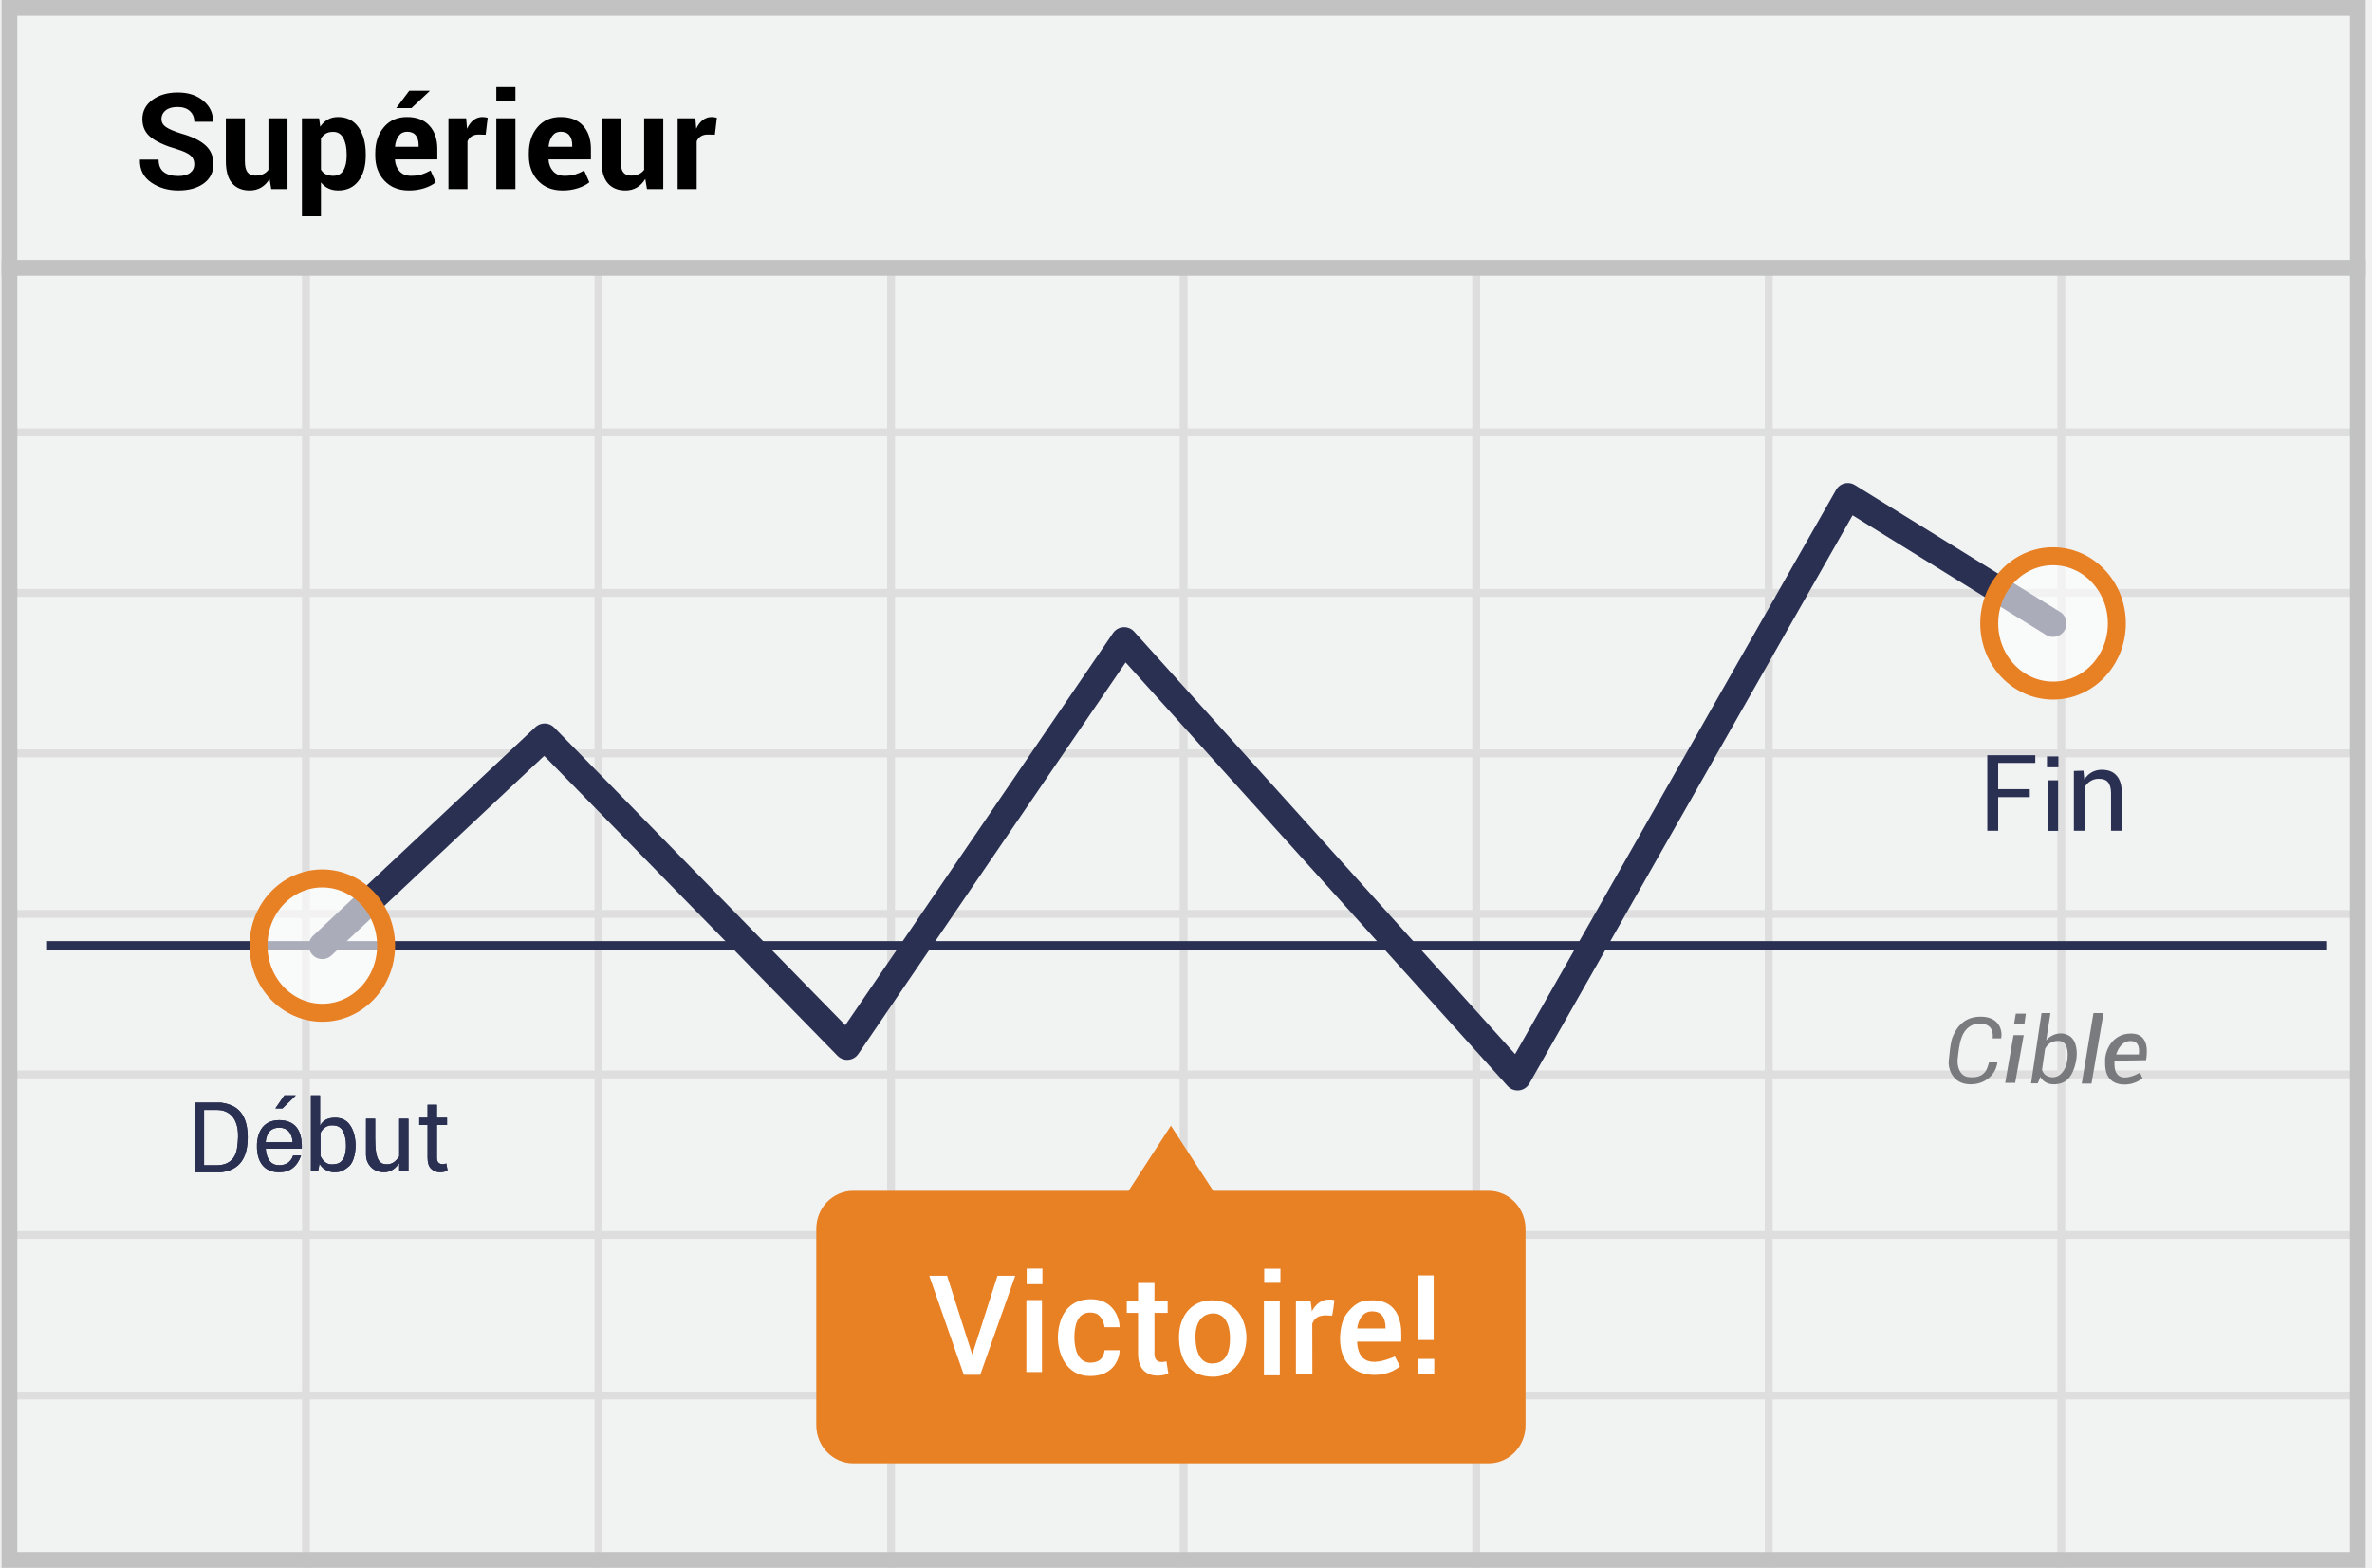
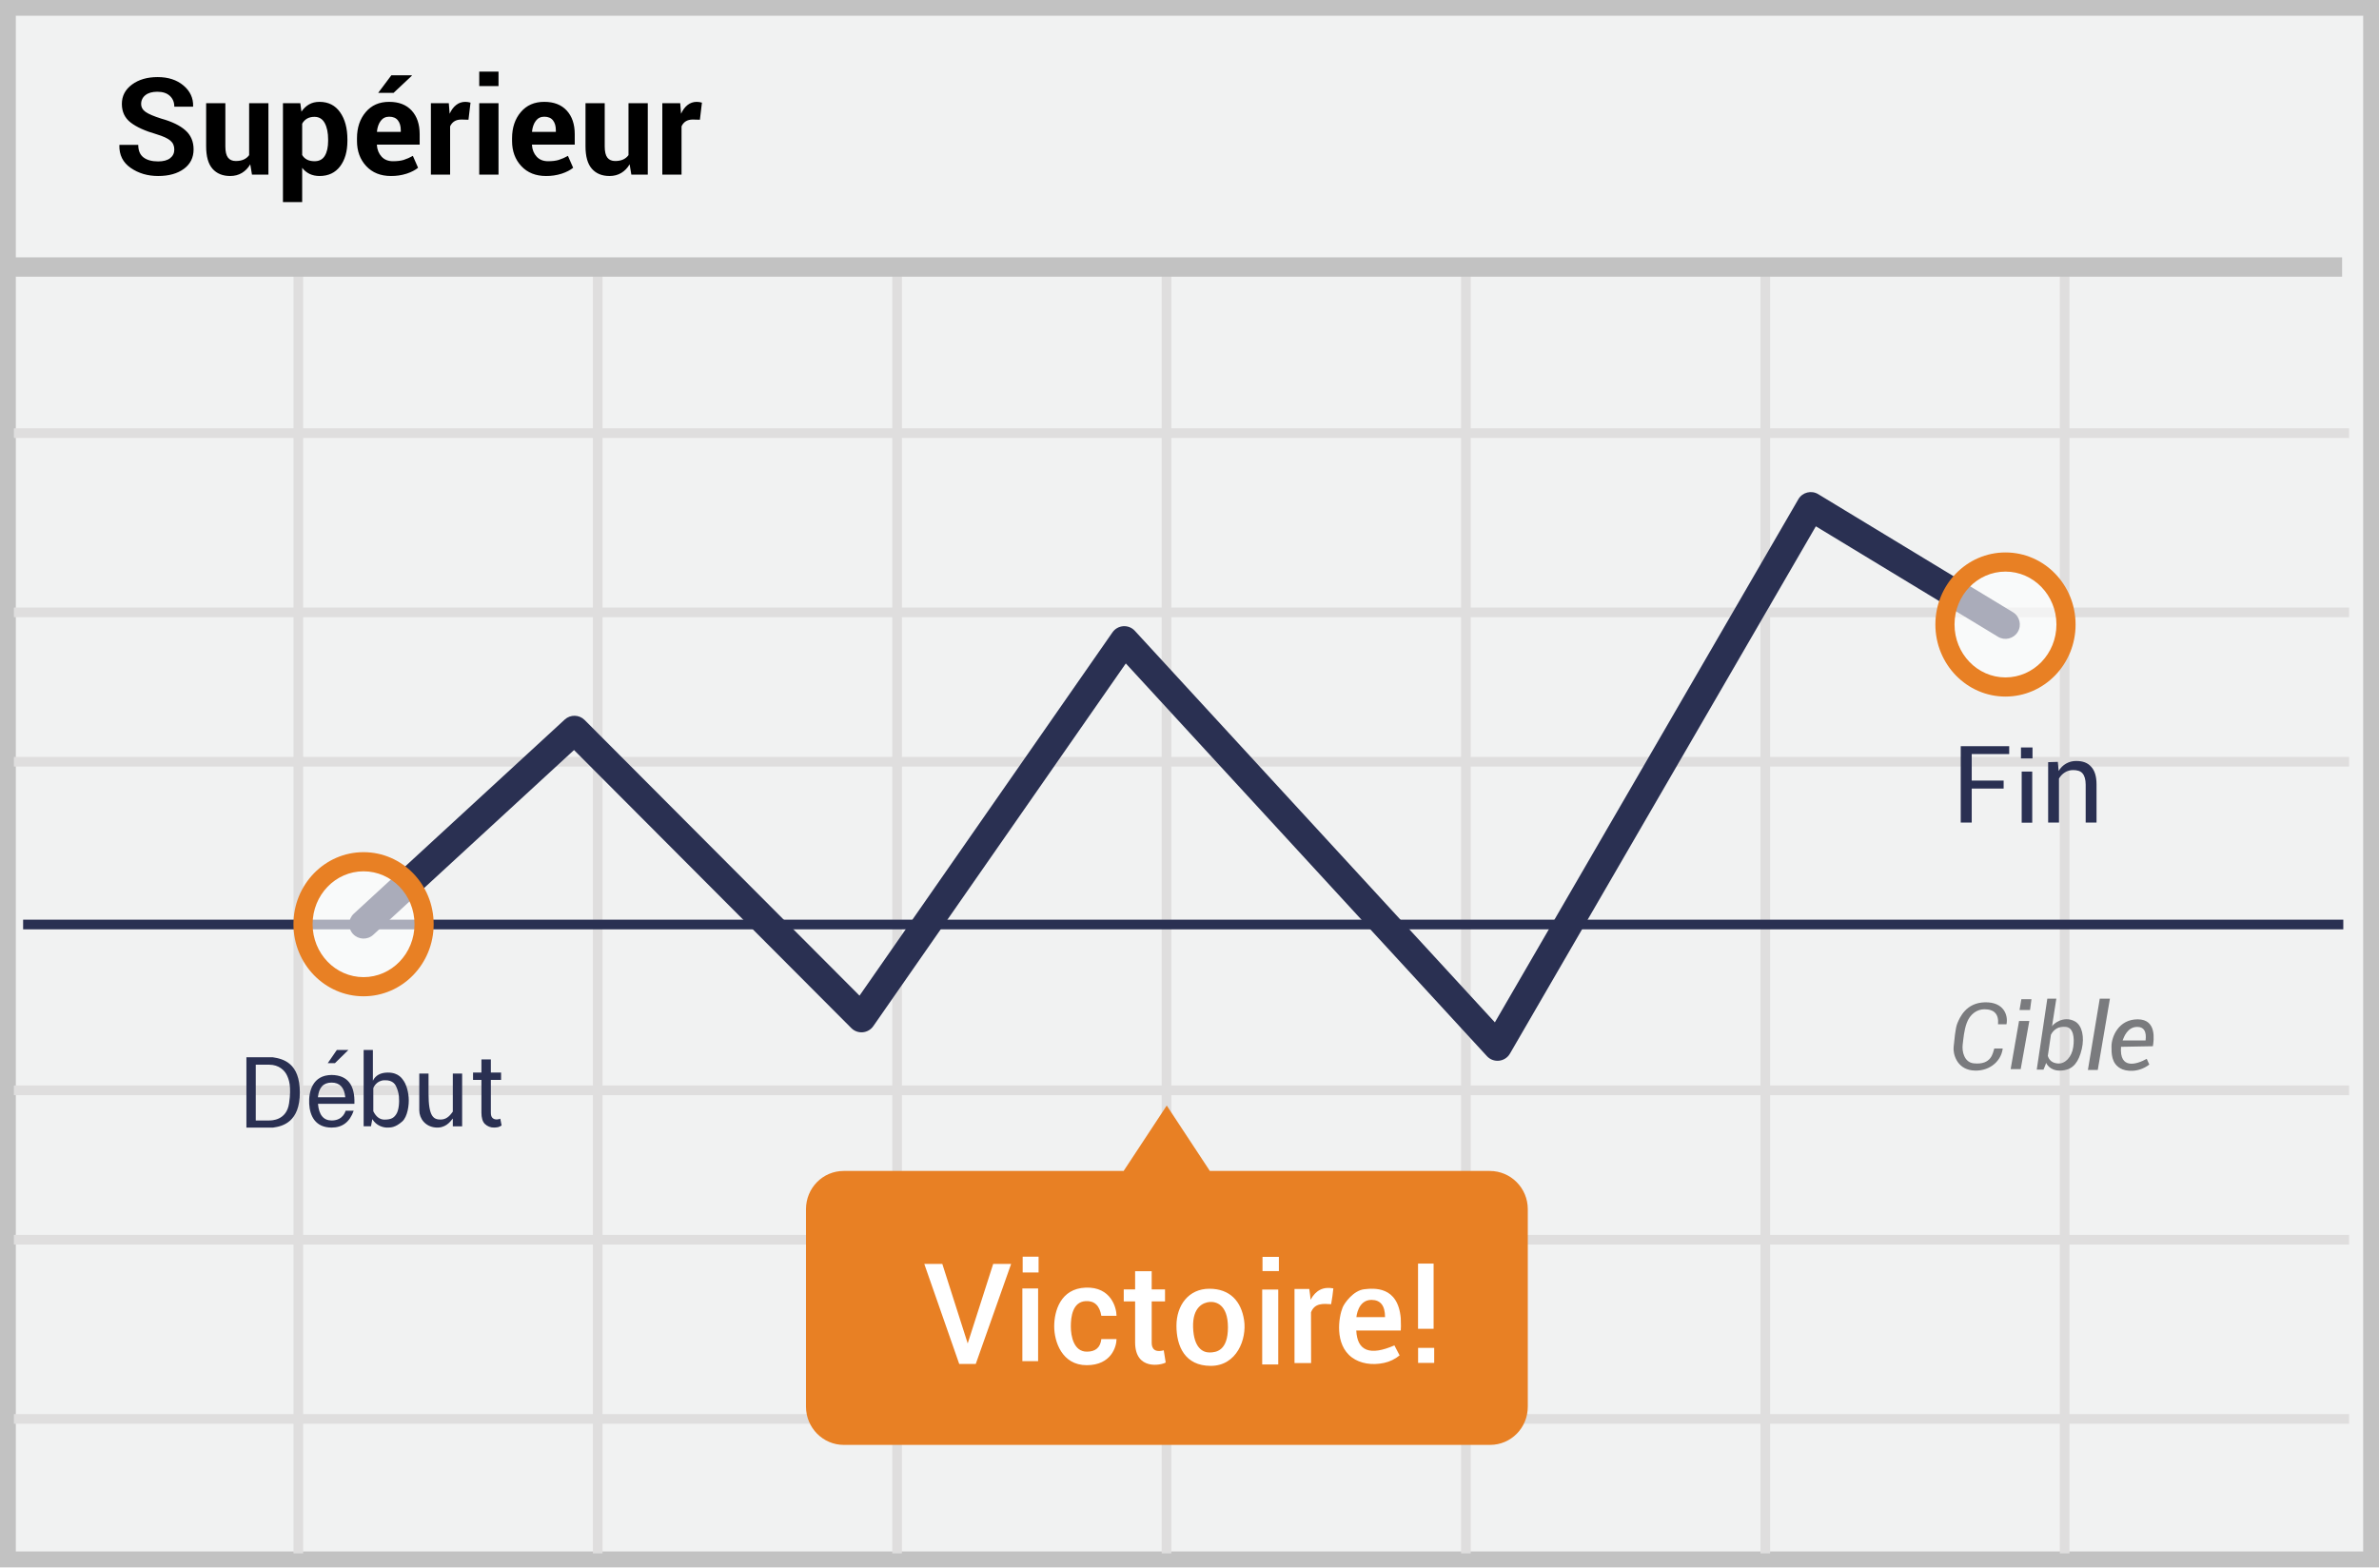
- <svg xmlns="http://www.w3.org/2000/svg" width="301" height="199" viewBox="0 0 301 199">
-   <g fill="none" fill-rule="evenodd">
-     <path fill="#F1F2F2" fill-rule="nonzero" d="M.2 0h300v199H.2z" />
-     <path d="M39.324 55.375V74.75H75.45V55.375H39.324zm0-1H75.45V34h1v20.375h36.125V34h1v20.375H149.7V34h1v20.375h36.125V34h1v20.375h36.125V34h1v20.375h36.125V34h1v20.375H299.7v1h-37.625V74.75H299.7v1h-37.625v19.375H299.7v1h-37.625V115.5H299.7v1h-37.625v19.375H299.7v1h-37.625v19.375H299.7v1h-37.625v19.375H299.7v1h-37.625V199h-1v-21.375H224.95V199h-1v-21.375h-36.125V199h-1v-21.375H150.7V199h-1v-21.375h-36.125V199h-1v-21.375H76.45V199h-1v-21.375H39.324V199h-1v-21.375H1.7v-1h36.625V157.25H1.7v-1h36.625v-19.375H1.7v-1h36.625V116.5H1.7v-1h36.625V96.125H1.7v-1h36.625V75.75H1.7v-1h36.625V55.375H1.7v-1h36.625V34h1v20.375zm221.75 1H224.95V74.75h36.125V55.375zm-37.125 0h-36.125V74.75h36.125V55.375zm-37.125 0H150.7V74.75h36.125V55.375zm-37.125 0h-36.125V74.75H149.7V55.375zm-37.125 0H76.45V74.75h36.125V55.375zM39.324 75.75v19.375H75.45V75.75H39.324zm221.75 0H224.95v19.375h36.125V75.75zm-37.125 0h-36.125v19.375h36.125V75.75zm-37.125 0H150.7v19.375h36.125V75.75zm-37.125 0h-36.125v19.375H149.7V75.75zm-37.125 0H76.45v19.375h36.125V75.75zm-73.25 20.375V115.5H75.45V96.125H39.324zm221.75 0H224.95V115.5h36.125V96.125zm-37.125 0h-36.125V115.5h36.125V96.125zm-37.125 0H150.7V115.5h36.125V96.125zm-37.125 0h-36.125V115.5H149.7V96.125zm-37.125 0H76.45V115.5h36.125V96.125zM39.324 116.5v19.375H75.45V116.5H39.324zm221.75 0H224.95v19.375h36.125V116.5zm-37.125 0h-36.125v19.375h36.125V116.5zm-37.125 0H150.7v19.375h36.125V116.5zm-37.125 0h-36.125v19.375H149.7V116.5zm-37.125 0H76.45v19.375h36.125V116.5zm-73.25 20.375v19.375H75.45v-19.375H39.324zm221.75 0H224.95v19.375h36.125v-19.375zm-37.125 0h-36.125v19.375h36.125v-19.375zm-37.125 0H150.7v19.375h36.125v-19.375zm-37.125 0h-36.125v19.375H149.7v-19.375zm-37.125 0H76.45v19.375h36.125v-19.375zm-73.25 20.375v19.375H75.45V157.25H39.324zm221.75 0H224.95v19.375h36.125V157.25zm-37.125 0h-36.125v19.375h36.125V157.25zm-37.125 0H150.7v19.375h36.125V157.25zm-37.125 0h-36.125v19.375H149.7V157.25zm-37.125 0H76.45v19.375h36.125V157.25z" fill="#DFDEDE" fill-rule="nonzero" />
-     <path stroke="#C2C2C2" stroke-width="2" d="M1.2 1h298v197H1.2z" />
-     <path fill="#C2C2C2" fill-rule="nonzero" d="M.2 33h300v2H.2z" />
-     <g transform="translate(5.056 62.941)">
-       <path d="M.918 57.082h289.327" stroke="#2A3052" stroke-width="1.14" stroke-linejoin="round" />
-       <path stroke="#2A3052" stroke-width="3.42" stroke-linecap="round" stroke-linejoin="round" d="M35.843 57.082l28.209-26.484 38.395 39.273 35.15-51.496 49.925 55.381L229.425.078l26.044 16.109" />
-       <path d="M183.828 88.205h-34.925l-5.374-8.262-5.373 8.262h-34.925c-2.612 0-4.701 2.15-4.701 4.83v24.936c0 2.679 2.126 4.829 4.701 4.829h80.597c2.612 0 4.701-2.15 4.701-4.829V93.034c0-2.678-2.127-4.829-4.701-4.829z" fill="#E88024" fill-rule="nonzero" />
-       <ellipse cx="8.47" cy="9.281" rx="8.097" ry="8.526" opacity=".6" transform="translate(247 6.906)" fill="#FFF" fill-rule="nonzero" />
-       <ellipse stroke="#E88024" stroke-width="2.28" cx="255.469" cy="16.187" rx="8.097" ry="8.526" />
-       <ellipse cx="8.993" cy="8.677" rx="8.097" ry="8.526" opacity=".6" transform="translate(26.85 48.405)" fill="#FFF" fill-rule="nonzero" />
-       <ellipse stroke="#E88024" stroke-width="2.28" cx="35.843" cy="57.082" rx="8.097" ry="8.526" />
+ <svg xmlns="http://www.w3.org/2000/svg" width="299px" height="197px" viewBox="0 0 299 197" version="1.1">
+   <g id="Page-1" stroke="none" stroke-width="1" fill="none" fill-rule="evenodd">
+     <g id="Rise">
+       <g id="rise">
+         <polygon id="Path" fill="#F1F2F2" points="0 0 299 0 299 197 0 197" />
+         <path d="M1.987,1.98 L1.987,195.02 L297.013,195.02 L297.013,1.98 L1.987,1.98 Z M299,0 L299,197 L0,197 L0,0 L299,0 Z" id="Path" fill="#C2C2C2" fill-rule="nonzero" />
+         <g id="content" transform="translate(0, 32)">
+           <path d="M1.749,23.055 L1.749,21.84 L295.237,21.84 L295.237,23.055 L1.749,23.055 Z M1.749,45.585 L1.749,44.37 L295.237,44.37 L295.237,45.585 L1.749,45.585 Z M1.749,64.36 L1.749,63.145 L295.237,63.145 L295.237,64.36 L1.749,64.36 Z M1.749,105.665 L1.749,104.45 L295.237,104.45 L295.237,105.665 L1.749,105.665 Z M1.749,124.44 L1.749,123.225 L295.237,123.225 L295.237,124.44 L1.749,124.44 Z M1.749,146.97 L1.749,145.755 L295.237,145.755 L295.237,146.97 L1.749,146.97 Z M36.887,1.795 L38.102,1.795 L38.102,163.26 L36.887,163.26 L36.887,1.795 Z M74.514,1.795 L75.729,1.795 L75.729,163.26 L74.514,163.26 L74.514,1.795 Z M112.14,1.795 L113.355,1.795 L113.355,163.26 L112.14,163.26 L112.14,1.795 Z M146.004,1.795 L147.219,1.795 L147.219,163.26 L146.004,163.26 L146.004,1.795 Z M183.631,1.795 L184.846,1.795 L184.846,163.26 L183.631,163.26 L183.631,1.795 Z M221.258,1.795 L222.473,1.795 L222.473,163.26 L221.258,163.26 L221.258,1.795 Z M258.884,1.795 L260.099,1.795 L260.099,163.26 L258.884,163.26 L258.884,1.795 Z" id="Shape" fill="#DFDEDE" fill-rule="nonzero" />
+           <polygon id="Path" fill="#2A3052" fill-rule="nonzero" points="2.906 84.82 2.906 83.605 294.513 83.605 294.513 84.82" />
+           <polygon id="Path" fill="#C2C2C2" fill-rule="nonzero" points="0.799 2.78 0.799 0.349 294.363 0.349 294.363 2.78" />
+           <path d="M187.24,115.191 L152.059,115.191 L146.64,106.968 L141.222,115.191 L106.041,115.191 C103.407,115.191 101.3,117.332 101.3,119.998 L101.3,144.818 C101.3,147.484 103.445,149.625 106.041,149.625 L187.277,149.625 C189.911,149.625 192.018,147.484 192.018,144.818 L192.018,119.998 C192.018,117.332 189.873,115.191 187.24,115.191 Z" id="Path" fill="#E88024" />
+         </g>
+       </g>
+       <g id="Group" transform="translate(38, 63)">
+         <path d="M34.145,31.281 L8.915,54.505 C8.182,55.18 7.04,55.133 6.365,54.399 C5.69,53.666 5.737,52.524 6.471,51.849 L32.976,27.45 C33.689,26.794 34.792,26.818 35.477,27.504 L70.027,62.155 L101.82,16.486 C102.48,15.538 103.848,15.445 104.63,16.295 L149.88,65.512 L188.023,-0.245 C188.53,-1.119 189.656,-1.407 190.52,-0.882 L214.991,13.958 C215.843,14.475 216.115,15.585 215.598,16.437 C215.081,17.289 213.971,17.561 213.119,17.045 L190.222,3.159 L151.773,69.445 C151.162,70.497 149.706,70.656 148.883,69.761 L103.496,20.396 L71.756,65.991 C71.113,66.914 69.791,67.031 68.996,66.234 L34.145,31.281 Z" id="Path" fill="#2A3052" fill-rule="nonzero" />
+         <ellipse id="Oval" fill="#FFFFFF" opacity="0.6" cx="214.055" cy="15.501" rx="7.608" ry="7.855" />
+         <path d="M214.055,24.56 C209.18,24.56 205.244,20.496 205.244,15.501 C205.244,10.507 209.18,6.443 214.055,6.443 C218.93,6.443 222.866,10.507 222.866,15.501 C222.866,20.496 218.93,24.56 214.055,24.56 Z M214.055,22.153 C217.583,22.153 220.459,19.183 220.459,15.501 C220.459,11.819 217.583,8.85 214.055,8.85 C210.527,8.85 207.651,11.819 207.651,15.501 C207.651,19.183 210.527,22.153 214.055,22.153 Z" id="Oval" fill="#E88024" fill-rule="nonzero" />
+         <ellipse id="Oval" fill="#FFFFFF" opacity="0.6" cx="7.692" cy="53.177" rx="7.608" ry="7.855" />
+         <path d="M7.693,62.235 C2.818,62.235 -1.118,58.171 -1.118,53.177 C-1.118,48.183 2.818,44.119 7.693,44.119 C12.568,44.119 16.504,48.183 16.504,53.177 C16.504,58.171 12.568,62.235 7.693,62.235 Z M7.693,59.828 C11.221,59.828 14.097,56.859 14.097,53.177 C14.097,49.495 11.221,46.525 7.693,46.525 C4.165,46.525 1.289,49.495 1.289,53.177 C1.289,56.859 4.165,59.828 7.693,59.828 Z" id="Oval" fill="#E88024" fill-rule="nonzero" />
+       </g>
+       <g id="Group" transform="translate(246.2492, 92.95)" fill="#2A3052" fill-rule="nonzero">
+         <path d="M12.385,2.818 L12.495,3.96 C12.948,3.17 13.795,2.69 14.707,2.707 C15.517,2.707 16.144,2.928 16.586,3.444 C17.028,3.924 17.249,4.66 17.249,5.655 L17.249,10.446 L15.886,10.446 L15.886,5.692 C15.886,5.029 15.738,4.55 15.48,4.255 C15.222,3.96 14.817,3.85 14.301,3.85 C13.896,3.85 13.564,3.96 13.269,4.145 C12.962,4.336 12.708,4.602 12.532,4.918 L12.532,10.446 L11.169,10.446 L11.169,2.855 L12.385,2.818 Z M6.273,0.852 L6.273,1.834 L1.564,1.834 L1.564,5.168 L5.574,5.168 L5.574,6.178 L1.564,6.178 L1.564,10.446 L0.182,10.446 L0.182,0.852 L6.273,0.852 Z M7.842,4.038 L9.168,4.038 L9.168,10.465 L7.842,10.465 L7.842,4.038 Z M7.753,1.006 L7.753,2.386 L9.203,2.386 L9.203,1.006 L7.753,1.006 Z" id="Shape" />
+       </g>
+       <g id="Group" transform="translate(30.24917, 131.95)" fill="#2A3052" fill-rule="nonzero">
+         <path d="M31.444,1.224 L31.444,2.871 L32.728,2.871 L32.728,3.793 L31.444,3.793 L31.444,7.911 C31.444,8.241 31.51,8.438 31.641,8.57 C31.773,8.701 31.938,8.767 32.168,8.767 C32.234,8.767 32.3,8.767 32.399,8.734 C32.498,8.734 32.564,8.701 32.629,8.668 L32.794,9.525 C32.695,9.591 32.564,9.657 32.399,9.723 C32.226,9.761 32.049,9.783 31.872,9.788 C31.43,9.803 31.002,9.637 30.686,9.328 C30.39,9.031 30.258,8.537 30.258,7.911 L30.258,3.793 L29.204,3.793 L29.204,2.871 L30.258,2.871 L30.258,1.224 L31.444,1.224 Z M14.294,6.805 L9.717,6.805 C9.835,8.199 10.407,8.896 11.436,8.896 C12.977,8.896 13.192,7.589 13.192,7.671 L14.204,7.667 C13.71,9.082 12.788,9.789 11.436,9.789 C9.407,9.789 8.696,8.355 8.611,6.805 C8.525,5.255 9.041,3.176 11.452,3.176 C13.43,3.213 14.377,4.422 14.294,6.806 L14.294,6.805 Z M13.146,5.981 C13.031,4.749 12.458,4.134 11.427,4.134 C10.397,4.134 9.824,4.749 9.708,5.981 L13.146,5.981 Z M26.662,3 L27.834,3 L27.834,9.636 L26.662,9.636 L26.662,8.652 C26.29,9.132 25.676,9.905 24.445,9.775 C23.215,9.645 22.453,8.679 22.447,7.615 C22.442,6.55 22.453,2.64 22.447,3 L23.61,3 L23.61,5.514 C23.61,8.455 24.257,8.781 25.14,8.781 C26.025,8.781 26.458,8.034 26.662,7.784 C26.652,6.387 26.652,4.792 26.662,3 Z M15.454,0.032 L16.617,0.032 L16.617,3.897 C16.954,3.215 17.585,2.874 18.512,2.874 C19.902,2.874 20.342,3.714 20.512,3.954 C20.682,4.196 21.02,4.887 21.113,5.992 C21.193,6.951 20.964,8.442 20.3,9.025 C19.425,9.795 18.862,9.789 18.392,9.789 C17.922,9.789 17.039,9.563 16.547,8.723 L16.378,9.623 L15.454,9.623 L15.454,0.032 Z M16.67,7.739 C17.018,8.439 17.485,8.789 18.072,8.789 C18.951,8.789 19.267,8.541 19.556,8.101 C19.886,7.598 19.957,6.617 19.889,5.863 C19.845,5.445 19.732,5.036 19.556,4.654 C19.475,4.494 19.212,3.79 18.072,3.841 C17.125,3.851 16.697,4.687 16.67,4.848 L16.67,7.738 L16.67,7.739 Z M13.54,0.032 L11.847,1.692 L10.943,1.692 L12.087,0.032 L13.54,0.032 Z M0.72,0.951 L4.036,0.951 C5.352,1.151 7.436,1.667 7.436,5.371 C7.436,9.074 5.306,9.624 4.079,9.789 L0.72,9.789 L0.72,0.951 Z M1.895,1.884 L1.895,8.896 L3.573,8.896 C3.896,8.896 5.768,8.894 6.083,6.736 C6.397,4.578 6.061,3.731 5.798,3.186 C5.535,2.64 4.845,1.884 3.573,1.884 L1.895,1.884 Z" id="Shape" />
+       </g>
+       <g id="Group" opacity="0.9" transform="translate(245.2492, 124.95)" fill="#6D6E71" fill-rule="nonzero">
+         <path d="M7.455,9.442 L8.717,9.442 L9.803,3.388 L8.51,3.388 L7.455,9.442 Z M10.072,0.656 L9.892,2.008 L8.573,2.008 L8.799,0.656 L10.072,0.656 Z M18.654,0.585 L19.932,0.585 L18.404,9.54 L17.166,9.54 L18.654,0.585 Z M24.56,8.148 C24.626,8.311 24.703,8.484 24.883,8.868 C23.523,9.904 21.957,9.763 21.226,9.334 C20.125,8.689 20.125,7.49 20.13,6.564 C20.137,5.381 21.007,3.181 23.427,3.181 C25.847,3.181 25.45,5.795 25.332,6.563 C25.084,6.563 23.75,6.587 21.328,6.636 C21.104,9.51 23.275,8.867 24.559,8.148 L24.56,8.148 Z M24.414,5.837 C24.554,4.702 24.206,4.134 23.368,4.134 C22.11,4.134 21.67,5.467 21.528,5.837 L24.414,5.837 Z M5.87,3.8 L6.934,3.8 C7.16,2.69 6.623,0.989 4.219,1.043 C1.815,1.097 1.049,2.995 0.767,3.656 C0.485,4.317 0.385,5.86 0.289,6.651 C0.194,7.442 0.629,9.353 2.6,9.596 C4.571,9.839 6.241,8.606 6.46,6.85 L5.4,6.85 C5.21,7.391 5.074,8.939 2.832,8.716 C1.612,8.596 1.322,7.206 1.426,6.37 C1.532,5.534 1.587,4.613 1.931,3.656 C2.347,2.499 3.255,1.916 4.153,1.916 C5.408,1.916 5.98,2.544 5.869,3.8 L5.87,3.8 Z M12.665,4.068 C12.716,3.833 14.093,2.625 15.551,3.451 C16.467,3.97 16.732,5.45 16.399,6.894 C16.017,8.551 15.325,9.378 14.226,9.572 C12.619,9.856 12.048,8.955 11.918,8.658 C11.819,8.946 11.707,9.23 11.581,9.507 L10.735,9.507 L12.064,0.585 L13.196,0.585 C12.807,3.063 12.63,4.224 12.665,4.068 Z M12.127,7.779 C12.304,8.358 12.719,8.675 13.374,8.731 C14.315,8.811 15.138,7.914 15.321,6.676 C15.503,5.449 15.321,4.225 14.393,4.133 C13.545,4.049 12.92,4.375 12.519,5.11 L12.127,7.78 L12.127,7.779 Z" id="Shape" />
+       </g>
+       <g id="Group" transform="translate(115.2492, 157.95)" fill="#FFFFFF" fill-rule="nonzero">
+         <path d="M60.804,9.296 L55.21,9.296 C55.334,11.879 56.932,12.503 60.004,11.169 L60.657,12.425 C60.092,12.892 59.422,13.216 58.705,13.37 C57.185,13.7 55.7,13.448 54.67,12.688 C52.437,11.041 53.007,7.583 53.5,6.391 C53.73,5.834 54.861,4.264 56.206,4.112 C57.426,3.975 60.443,3.685 60.804,7.742 C60.833,8.567 60.833,9.085 60.804,9.296 Z M58.827,7.614 C58.828,6.171 58.257,5.449 57.114,5.449 C55.399,5.449 55.226,7.614 55.226,7.614 L58.826,7.614 L58.827,7.614 Z M13.244,4.009 L15.224,4.009 L15.224,13.149 L13.244,13.149 L13.244,4.009 Z M13.283,0.02 L13.283,2 L15.282,2 L15.282,0.02 L13.283,0.02 Z M43.387,4.15 L45.404,4.15 L45.404,13.565 L43.387,13.565 L43.387,4.15 Z M43.427,0.04 L43.427,1.827 L45.485,1.827 L45.485,0.04 L43.427,0.04 Z M9.578,0.928 L11.833,0.928 L7.388,13.498 L5.308,13.498 L0.918,0.928 L3.184,0.928 L6.375,10.924 L9.578,0.928 Z M23.17,7.452 C24.02,7.454 24.656,7.454 25.079,7.452 C25.079,6.452 24.395,3.792 21.21,3.906 C18.025,4.021 17.246,6.883 17.246,8.782 C17.246,10.68 18.214,13.657 21.33,13.657 C24.446,13.657 25.079,11.287 25.079,10.374 L23.169,10.374 C23.054,11.429 22.448,11.957 21.351,11.957 C19.707,11.957 19.336,10.024 19.336,8.782 C19.336,7.539 19.571,5.69 21.21,5.603 C22.303,5.545 22.956,6.162 23.17,7.453 L23.17,7.452 Z M27.415,1.842 L29.499,1.842 L29.499,4.129 L31.175,4.129 L31.175,5.639 L29.5,5.639 L29.5,10.782 C29.5,11.13 29.502,12.182 31.015,11.787 C31.126,12.522 31.208,13.034 31.26,13.321 C30.72,13.651 27.416,14.357 27.416,10.781 L27.416,5.639 L25.986,5.639 L25.986,4.129 L27.416,4.129 L27.416,1.842 L27.415,1.842 Z M36.743,4.047 C39.344,4.047 40.756,5.633 41.113,8.009 C41.469,10.386 40.186,13.742 36.926,13.742 C33.666,13.742 32.611,11.263 32.611,8.698 C32.611,6.132 34.141,4.048 36.743,4.048 L36.743,4.047 Z M36.766,5.712 C35.993,5.785 34.622,6.326 34.702,8.892 C34.782,11.457 35.904,12.06 36.766,12.06 C37.628,12.06 39.082,11.82 39.082,8.903 C39.082,5.984 37.54,5.639 36.766,5.713 L36.766,5.712 Z M52.33,4.002 C52.265,4.668 52.171,5.332 52.05,5.99 C51.035,5.925 49.983,5.828 49.522,7.014 L49.535,13.388 L47.448,13.388 L47.448,4.076 L49.304,4.076 C49.394,4.698 49.449,5.151 49.47,5.436 C50.112,4.237 51.065,3.76 52.33,4.002 Z" id="Shape" />
+         <path d="M62.975,0.885 L64.931,0.885 L64.931,9.081 L62.975,9.081 L62.975,0.885 Z M65.005,11.48 L65.005,13.37 L62.983,13.37 L62.983,11.48 L65.005,11.48 Z" id="Shape" />
+       </g>
+       <path d="M21.907,18.796 C21.907,18.331 21.743,17.957 21.413,17.676 C21.084,17.393 20.507,17.127 19.683,16.878 C18.243,16.463 17.156,15.971 16.42,15.401 C15.684,14.831 15.316,14.051 15.316,13.06 C15.316,12.07 15.738,11.26 16.582,10.632 C17.426,10.004 18.504,9.69 19.815,9.69 C21.144,9.69 22.225,10.043 23.061,10.748 C23.897,11.454 24.301,12.324 24.273,13.358 L24.256,13.408 L21.907,13.408 C21.907,12.85 21.72,12.398 21.347,12.051 C20.973,11.705 20.449,11.533 19.774,11.533 C19.126,11.533 18.626,11.676 18.271,11.964 C17.929,12.227 17.733,12.637 17.741,13.068 C17.741,13.478 17.93,13.814 18.309,14.077 C18.688,14.34 19.342,14.617 20.272,14.911 C21.606,15.281 22.616,15.771 23.302,16.381 C23.988,16.989 24.331,17.789 24.331,18.779 C24.331,19.814 23.923,20.63 23.107,21.228 C22.29,21.825 21.213,22.124 19.874,22.124 C18.556,22.124 17.408,21.785 16.429,21.107 C15.449,20.43 14.973,19.479 15.001,18.257 L15.018,18.207 L17.375,18.207 C17.375,18.926 17.595,19.453 18.035,19.787 C18.475,20.122 19.088,20.29 19.874,20.29 C20.532,20.29 21.036,20.154 21.384,19.883 C21.733,19.612 21.907,19.249 21.907,18.796 Z M31.453,20.656 C31.176,21.126 30.825,21.488 30.399,21.742 C29.973,21.997 29.483,22.124 28.929,22.124 C27.983,22.124 27.243,21.821 26.709,21.215 C26.175,20.609 25.909,19.667 25.909,18.389 L25.909,12.969 L28.324,12.969 L28.324,18.406 C28.324,19.059 28.434,19.528 28.656,19.813 C28.877,20.098 29.204,20.24 29.636,20.24 C30.023,20.24 30.355,20.178 30.631,20.053 C30.903,19.933 31.138,19.742 31.312,19.501 L31.312,12.97 L33.736,12.97 L33.736,21.95 L31.669,21.95 L31.453,20.655 L31.453,20.656 Z M43.663,17.708 C43.663,19.036 43.356,20.104 42.743,20.912 C42.128,21.72 41.27,22.124 40.169,22.124 C39.699,22.124 39.281,22.037 38.916,21.863 C38.547,21.685 38.225,21.422 37.978,21.095 L37.978,25.403 L35.562,25.403 L35.562,12.97 L37.745,12.97 L37.886,14.032 C38.152,13.639 38.471,13.336 38.845,13.123 C39.218,12.91 39.655,12.803 40.152,12.803 C41.265,12.803 42.128,13.238 42.742,14.107 C43.356,14.976 43.664,16.118 43.664,17.535 L43.664,17.709 L43.663,17.708 Z M41.24,17.534 C41.24,16.687 41.099,16.001 40.816,15.475 C40.534,14.95 40.103,14.687 39.521,14.687 C39.156,14.687 38.845,14.762 38.588,14.911 C38.329,15.063 38.117,15.285 37.978,15.551 L37.978,19.485 C38.127,19.739 38.33,19.933 38.588,20.065 C38.845,20.199 39.162,20.265 39.538,20.265 C40.125,20.265 40.555,20.035 40.828,19.576 C41.103,19.116 41.24,18.494 41.24,17.708 L41.24,17.534 Z M49.134,22.124 C47.839,22.124 46.804,21.709 46.029,20.879 C45.255,20.049 44.867,18.995 44.867,17.717 L44.867,17.385 C44.867,16.051 45.234,14.952 45.967,14.089 C46.7,13.226 47.684,12.797 48.917,12.803 C50.13,12.803 51.071,13.168 51.74,13.898 C52.41,14.628 52.745,15.616 52.745,16.862 L52.745,18.182 L47.382,18.182 L47.366,18.232 C47.41,18.823 47.608,19.31 47.959,19.692 C48.311,20.074 48.788,20.265 49.391,20.265 C49.928,20.265 50.373,20.211 50.728,20.103 C51.132,19.974 51.521,19.803 51.89,19.593 L52.545,21.087 C52.18,21.386 51.701,21.633 51.109,21.83 C50.471,22.033 49.804,22.132 49.134,22.124 Z M48.918,14.67 C48.47,14.67 48.116,14.842 47.855,15.185 C47.595,15.528 47.435,15.979 47.374,16.538 L47.399,16.579 L50.371,16.579 L50.371,16.364 C50.371,15.849 50.251,15.438 50.009,15.131 C49.769,14.824 49.405,14.671 48.918,14.671 L48.918,14.67 Z M49.184,9.466 L51.749,9.466 L51.765,9.516 L49.465,11.674 L47.532,11.674 L49.184,9.466 Z M58.879,15.052 L57.991,15.027 C57.631,15.027 57.335,15.102 57.103,15.251 C56.87,15.401 56.693,15.611 56.571,15.882 L56.571,21.95 L54.156,21.95 L54.156,12.969 L56.406,12.969 L56.513,14.297 C56.723,13.827 56.996,13.46 57.331,13.197 C57.666,12.934 58.051,12.803 58.489,12.803 C58.61,12.803 58.723,12.813 58.825,12.832 C58.927,12.851 59.031,12.874 59.136,12.902 L58.879,15.052 Z M62.656,21.95 L60.232,21.95 L60.232,12.969 L62.656,12.969 L62.656,21.95 Z M62.656,10.819 L60.232,10.819 L60.232,9 L62.656,9 L62.656,10.818 L62.656,10.819 Z M68.624,22.124 C67.329,22.124 66.294,21.709 65.52,20.879 C64.745,20.049 64.357,18.995 64.357,17.717 L64.357,17.385 C64.357,16.051 64.724,14.952 65.457,14.089 C66.19,13.226 67.174,12.797 68.408,12.803 C69.62,12.803 70.561,13.168 71.23,13.898 C71.9,14.628 72.235,15.616 72.235,16.862 L72.235,18.182 L66.873,18.182 L66.856,18.232 C66.9,18.823 67.098,19.31 67.449,19.692 C67.801,20.074 68.279,20.265 68.881,20.265 C69.418,20.265 69.864,20.211 70.218,20.103 C70.622,19.974 71.011,19.803 71.38,19.593 L72.036,21.087 C71.67,21.386 71.192,21.633 70.6,21.83 C69.962,22.033 69.294,22.133 68.624,22.124 Z M68.408,14.67 C67.96,14.67 67.606,14.842 67.346,15.185 C67.086,15.528 66.926,15.979 66.864,16.538 L66.889,16.579 L69.861,16.579 L69.861,16.364 C69.861,15.849 69.741,15.438 69.5,15.131 C69.259,14.824 68.895,14.671 68.408,14.671 L68.408,14.67 Z M79.133,20.655 C78.856,21.125 78.505,21.488 78.079,21.742 C77.652,21.997 77.163,22.124 76.609,22.124 C75.663,22.124 74.923,21.821 74.389,21.215 C73.855,20.609 73.588,19.667 73.588,18.389 L73.588,12.969 L76.003,12.969 L76.003,18.406 C76.003,19.059 76.114,19.528 76.335,19.813 C76.557,20.098 76.883,20.24 77.315,20.24 C77.702,20.24 78.035,20.178 78.311,20.053 C78.583,19.932 78.817,19.742 78.991,19.501 L78.991,12.97 L81.416,12.97 L81.416,21.95 L79.349,21.95 L79.133,20.655 Z M87.965,15.052 L87.077,15.027 C86.717,15.027 86.421,15.102 86.188,15.251 C85.956,15.401 85.778,15.611 85.658,15.882 L85.658,21.95 L83.242,21.95 L83.242,12.969 L85.492,12.969 L85.599,14.297 C85.809,13.827 86.082,13.46 86.417,13.197 C86.752,12.934 87.137,12.803 87.575,12.803 C87.696,12.803 87.808,12.813 87.911,12.832 C88.013,12.851 88.117,12.874 88.222,12.902 L87.965,15.052 Z" id="Shape" fill="#000000" fill-rule="nonzero" />
    </g>
-     <g fill="#2A3052" fill-rule="nonzero">
-       <path d="M264.385 97.818l.11 1.142c.453-.79 1.3-1.27 2.212-1.253.81 0 1.437.221 1.879.737.442.48.663 1.216.663 2.211v4.791h-1.363v-4.754c0-.663-.148-1.142-.406-1.437-.258-.295-.663-.405-1.179-.405-.405 0-.737.11-1.032.295a2.128 2.128 0 0 0-.737.773v5.528h-1.363v-7.591l1.216-.037zM258.273 95.852v.982h-4.709v3.334h4.01v1.01h-4.01v4.268h-1.382v-9.594zM259.842 99.038h1.326v6.427h-1.326zM259.753 96.006v1.38h1.45v-1.38z" />
-     </g>
-     <g fill="#2A3052" fill-rule="nonzero">
-       <path d="M55.444 140.224v1.647h1.284v.922h-1.284v4.118c0 .33.066.527.197.659.132.131.297.197.527.197.066 0 .132 0 .231-.033.099 0 .165-.033.23-.066l.165.857c-.099.066-.23.132-.395.198a2.883 2.883 0 0 1-.527.065 1.614 1.614 0 0 1-1.186-.46c-.296-.297-.428-.791-.428-1.417v-4.118h-1.054v-.922h1.054v-1.647h1.186zM38.294 145.805h-4.577c.118 1.394.69 2.091 1.719 2.091 1.541 0 1.756-1.307 1.756-1.225l1.012-.004c-.494 1.415-1.416 2.122-2.768 2.122-2.029 0-2.74-1.434-2.825-2.984-.086-1.55.43-3.629 2.841-3.629 1.978.037 2.925 1.246 2.842 3.63zm-1.148-.824c-.115-1.232-.688-1.847-1.719-1.847-1.03 0-1.603.615-1.719 1.847h3.438zM50.662 142h1.172v6.636h-1.172v-.984c-.372.48-.986 1.253-2.217 1.123-1.23-.13-1.992-1.096-1.998-2.16-.005-1.065.006-4.975 0-4.615h1.163v2.514c0 2.941.647 3.267 1.53 3.267.885 0 1.318-.747 1.522-.997-.01-1.397-.01-2.992 0-4.784zM39.454 139.032h1.163v3.865c.337-.682.968-1.023 1.895-1.023 1.39 0 1.83.84 2 1.08.17.242.508.933.601 2.038.08.959-.149 2.45-.813 3.033-.875.77-1.438.764-1.908.764s-1.353-.226-1.845-1.066l-.169.9h-.924v-9.591zm1.216 7.707c.348.7.815 1.05 1.402 1.05.879 0 1.195-.248 1.484-.688.33-.503.401-1.484.333-2.238a3.863 3.863 0 0 0-.333-1.209c-.081-.16-.344-.864-1.484-.813-.947.01-1.375.846-1.402 1.007v2.89zM37.54 139.032l-1.693 1.66h-.904l1.144-1.66zM24.72 139.951h3.316c1.316.2 3.4.716 3.4 4.42 0 3.703-2.13 4.253-3.357 4.418H24.72v-8.838zm1.175.933v7.012h1.678c.323 0 2.195-.002 2.51-2.16.314-2.158-.022-3.005-.285-3.55-.263-.546-.953-1.302-2.225-1.302h-1.678z" />
-     </g>
-     <g fill="#2A3052" fill-rule="nonzero">
-       <path d="M55.444 140.224v1.647h1.284v.922h-1.284v4.118c0 .33.066.527.197.659.132.131.297.197.527.197.066 0 .132 0 .231-.033.099 0 .165-.033.23-.066l.165.857c-.099.066-.23.132-.395.198a2.883 2.883 0 0 1-.527.065 1.614 1.614 0 0 1-1.186-.46c-.296-.297-.428-.791-.428-1.417v-4.118h-1.054v-.922h1.054v-1.647h1.186zM38.294 145.805h-4.577c.118 1.394.69 2.091 1.719 2.091 1.541 0 1.756-1.307 1.756-1.225l1.012-.004c-.494 1.415-1.416 2.122-2.768 2.122-2.029 0-2.74-1.434-2.825-2.984-.086-1.55.43-3.629 2.841-3.629 1.978.037 2.925 1.246 2.842 3.63zm-1.148-.824c-.115-1.232-.688-1.847-1.719-1.847-1.03 0-1.603.615-1.719 1.847h3.438zM50.662 142h1.172v6.636h-1.172v-.984c-.372.48-.986 1.253-2.217 1.123-1.23-.13-1.992-1.096-1.998-2.16-.005-1.065.006-4.975 0-4.615h1.163v2.514c0 2.941.647 3.267 1.53 3.267.885 0 1.318-.747 1.522-.997-.01-1.397-.01-2.992 0-4.784zM39.454 139.032h1.163v3.865c.337-.682.968-1.023 1.895-1.023 1.39 0 1.83.84 2 1.08.17.242.508.933.601 2.038.08.959-.149 2.45-.813 3.033-.875.77-1.438.764-1.908.764s-1.353-.226-1.845-1.066l-.169.9h-.924v-9.591zm1.216 7.707c.348.7.815 1.05 1.402 1.05.879 0 1.195-.248 1.484-.688.33-.503.401-1.484.333-2.238a3.863 3.863 0 0 0-.333-1.209c-.081-.16-.344-.864-1.484-.813-.947.01-1.375.846-1.402 1.007v2.89zM37.54 139.032l-1.693 1.66h-.904l1.144-1.66zM24.72 139.951h3.316c1.316.2 3.4.716 3.4 4.42 0 3.703-2.13 4.253-3.357 4.418H24.72v-8.838zm1.175.933v7.012h1.678c.323 0 2.195-.002 2.51-2.16.314-2.158-.022-3.005-.285-3.55-.263-.546-.953-1.302-2.225-1.302h-1.678z" />
-     </g>
-     <g opacity=".9" fill="#6D6E71" fill-rule="nonzero">
-       <path d="M254.455 137.442h1.262l1.086-6.054h-1.293zM257.072 128.656l-.18 1.352h-1.319l.226-1.352zM265.654 128.585h1.278l-1.528 8.955h-1.238zM271.56 136.148c.066.163.143.336.323.72-1.36 1.036-2.926.895-3.657.466-1.101-.645-1.101-1.844-1.096-2.77.007-1.183.877-3.383 3.297-3.383s2.023 2.614 1.905 3.382c-.248 0-1.582.024-4.004.073-.224 2.874 1.947 2.231 3.231 1.512zm-.146-2.311c.14-1.135-.208-1.703-1.046-1.703-1.258 0-1.698 1.333-1.84 1.703h2.886zM252.87 131.8h1.064c.226-1.11-.311-2.811-2.715-2.757-2.404.054-3.17 1.952-3.452 2.613-.282.661-.382 2.204-.478 2.995-.095.791.34 2.702 2.311 2.945 1.971.243 3.641-.99 3.86-2.746H252.4c-.19.541-.326 2.089-2.568 1.866-1.22-.12-1.51-1.51-1.406-2.346.106-.836.161-1.757.505-2.714.416-1.157 1.324-1.74 2.222-1.74 1.255 0 1.827.628 1.716 1.884zM259.665 132.068c.051-.235 1.428-1.443 2.886-.617.916.519 1.181 1.999.848 3.443-.382 1.657-1.074 2.484-2.173 2.678-1.607.284-2.178-.617-2.308-.914a9.582 9.582 0 0 1-.337.849h-.846l1.329-8.922h1.132c-.389 2.478-.566 3.639-.531 3.483zm-.538 3.711c.177.579.592.896 1.247.952.941.08 1.764-.817 1.947-2.055.182-1.227 0-2.451-.928-2.543-.848-.084-1.473.242-1.874.977l-.392 2.67z" />
-     </g>
-     <g fill="#FFF" fill-rule="nonzero">
-       <path d="M177.804 170.296h-5.594c.124 2.583 1.722 3.207 4.794 1.873l.653 1.256a4.567 4.567 0 0 1-1.952.945c-1.52.33-3.005.078-4.035-.682-2.233-1.647-1.663-5.105-1.17-6.297.23-.557 1.361-2.127 2.706-2.279 1.22-.137 4.237-.427 4.598 3.63.029.825.029 1.343 0 1.554zm-1.977-1.682c.001-1.443-.57-2.165-1.713-2.165-1.715 0-1.888 2.165-1.888 2.165h3.6zM130.244 165.009h1.98v9.14h-1.98zM130.283 161.02V163h1.999v-1.98zM160.387 165.15h2.017v9.415h-2.017zM160.427 161.04v1.787h2.058v-1.787zM126.578 161.928h2.255l-4.445 12.57h-2.08l-4.39-12.57h2.266l3.191 9.996zM140.17 168.452c.85.002 1.486.002 1.909 0 0-1-.684-3.66-3.869-3.546-3.185.115-3.964 2.977-3.964 4.876 0 1.898.968 4.875 4.084 4.875 3.116 0 3.749-2.37 3.749-3.283h-1.91c-.115 1.055-.721 1.583-1.818 1.583-1.644 0-2.015-1.933-2.015-3.175 0-1.243.235-3.092 1.874-3.179 1.093-.058 1.746.559 1.96 1.85zM144.415 162.842h2.084v2.287h1.676v1.51H146.5v5.143c0 .348.002 1.4 1.515 1.005.111.735.193 1.247.245 1.534-.54.33-3.844 1.036-3.844-2.54v-5.142h-1.43v-1.51h1.43v-2.287zM153.743 165.047c2.601 0 4.013 1.586 4.37 3.962.356 2.377-.927 5.733-4.187 5.733-3.26 0-4.315-2.479-4.315-5.044 0-2.566 1.53-4.65 4.132-4.65zm.023 1.665c-.773.073-2.144.614-2.064 3.18.08 2.565 1.202 3.168 2.064 3.168.862 0 2.316-.24 2.316-3.157 0-2.919-1.542-3.264-2.316-3.19zM169.33 165.002a23.74 23.74 0 0 1-.28 1.988c-1.015-.065-2.067-.162-2.528 1.024l.013 6.374h-2.087v-9.312h1.856c.09.622.145 1.075.166 1.36.642-1.199 1.595-1.676 2.86-1.434z" />
-       <g>
-         <path d="M179.975 161.885h1.956v8.196h-1.956zM182.005 172.48v1.89h-2.022v-1.89z" />
-       </g>
-     </g>
-     <path d="M24.658 20.846c0-.465-.164-.839-.494-1.12-.329-.283-.906-.549-1.73-.798-1.44-.415-2.527-.907-3.263-1.477-.736-.57-1.104-1.35-1.104-2.341 0-.99.422-1.8 1.266-2.428.844-.628 1.922-.942 3.233-.942 1.329 0 2.41.353 3.246 1.058.836.706 1.24 1.576 1.212 2.61l-.017.05h-2.349c0-.558-.187-1.01-.56-1.357-.374-.346-.898-.518-1.573-.518-.648 0-1.148.143-1.503.431a1.36 1.36 0 0 0-.53 1.104c0 .41.189.746.568 1.009.379.263 1.033.54 1.963.834 1.334.37 2.344.86 3.03 1.47.686.608 1.029 1.408 1.029 2.398 0 1.035-.408 1.851-1.224 2.449-.817.597-1.894.896-3.233.896-1.318 0-2.466-.339-3.445-1.017-.98-.677-1.456-1.628-1.428-2.85l.017-.05h2.357c0 .719.22 1.246.66 1.58.44.335 1.053.503 1.839.503.658 0 1.162-.136 1.51-.407.349-.271.523-.634.523-1.087zm9.546 1.86c-.277.47-.628.832-1.054 1.086-.426.255-.916.382-1.47.382-.946 0-1.686-.303-2.22-.909-.534-.606-.8-1.548-.8-2.826v-5.42h2.415v5.437c0 .653.11 1.122.332 1.407.221.285.548.427.98.427.387 0 .719-.062.995-.187a1.68 1.68 0 0 0 .681-.552V15.02h2.424V24H34.42l-.216-1.295zm12.21-2.948c0 1.328-.307 2.396-.92 3.204-.615.808-1.473 1.212-2.574 1.212-.47 0-.888-.087-1.253-.261a2.574 2.574 0 0 1-.938-.768v4.308h-2.416V15.02h2.183l.141 1.062c.266-.393.585-.696.959-.909.373-.213.81-.32 1.307-.32 1.113 0 1.976.435 2.59 1.304.614.869.922 2.011.922 3.428v.174zm-2.423-.174c0-.847-.141-1.533-.424-2.059-.282-.525-.713-.788-1.295-.788-.365 0-.676.075-.933.224a1.6 1.6 0 0 0-.61.64v3.934c.149.254.352.448.61.58.257.134.574.2.95.2.587 0 1.017-.23 1.29-.689.275-.46.412-1.082.412-1.868v-.174zm7.894 4.59c-1.295 0-2.33-.415-3.105-1.245-.774-.83-1.162-1.884-1.162-3.162v-.332c0-1.334.367-2.433 1.1-3.296.733-.863 1.717-1.292 2.95-1.286 1.213 0 2.154.365 2.823 1.095.67.73 1.005 1.718 1.005 2.964v1.32h-5.363l-.016.05c.044.591.242 1.078.593 1.46.352.382.829.573 1.432.573.537 0 .982-.054 1.337-.162a6.142 6.142 0 0 0 1.162-.51l.655 1.494c-.365.299-.844.546-1.436.743a6.249 6.249 0 0 1-1.975.294zm-.216-7.454c-.448 0-.802.172-1.063.515-.26.343-.42.794-.481 1.353l.025.041h2.972v-.215c0-.515-.12-.926-.362-1.233-.24-.307-.604-.46-1.091-.46zm.266-5.204H54.5l.016.05-2.3 2.158h-1.933l1.652-2.208zm9.695 5.586l-.888-.025c-.36 0-.656.075-.888.224-.233.15-.41.36-.532.631V24h-2.415v-8.981h2.25l.107 1.328c.21-.47.483-.837.818-1.1.335-.263.72-.394 1.158-.394.121 0 .234.01.336.029.102.019.206.042.311.07l-.257 2.15zM65.407 24h-2.424v-8.981h2.424V24zm0-11.131h-2.424V11.05h2.424v1.818zm5.968 11.305c-1.295 0-2.33-.415-3.104-1.245-.775-.83-1.163-1.884-1.163-3.162v-.332c0-1.334.367-2.433 1.1-3.296.733-.863 1.717-1.292 2.951-1.286 1.212 0 2.153.365 2.822 1.095.67.73 1.005 1.718 1.005 2.964v1.32h-5.362l-.017.05c.044.591.242 1.078.593 1.46.352.382.83.573 1.432.573.537 0 .983-.054 1.337-.162a6.142 6.142 0 0 0 1.162-.51l.656 1.494c-.366.299-.844.546-1.436.743a6.249 6.249 0 0 1-1.976.294zm-.216-7.454c-.448 0-.802.172-1.062.515s-.42.794-.482 1.353l.025.041h2.972v-.215c0-.515-.12-.926-.361-1.233-.241-.307-.605-.46-1.092-.46zm10.725 5.985c-.277.47-.628.833-1.054 1.087-.427.255-.916.382-1.47.382-.946 0-1.686-.303-2.22-.909-.534-.606-.801-1.548-.801-2.826v-5.42h2.415v5.437c0 .653.111 1.122.332 1.407.222.285.548.427.98.427.387 0 .72-.062.996-.187a1.68 1.68 0 0 0 .68-.552V15.02h2.425V24H82.1l-.216-1.295zm8.832-5.603l-.888-.025c-.36 0-.656.075-.889.224-.232.15-.41.36-.53.631V24h-2.416v-8.981h2.25l.107 1.328c.21-.47.483-.837.818-1.1.335-.263.72-.394 1.158-.394.121 0 .233.01.336.029.102.019.206.042.311.07l-.257 2.15z" fill="#000" />
  </g>
</svg>
